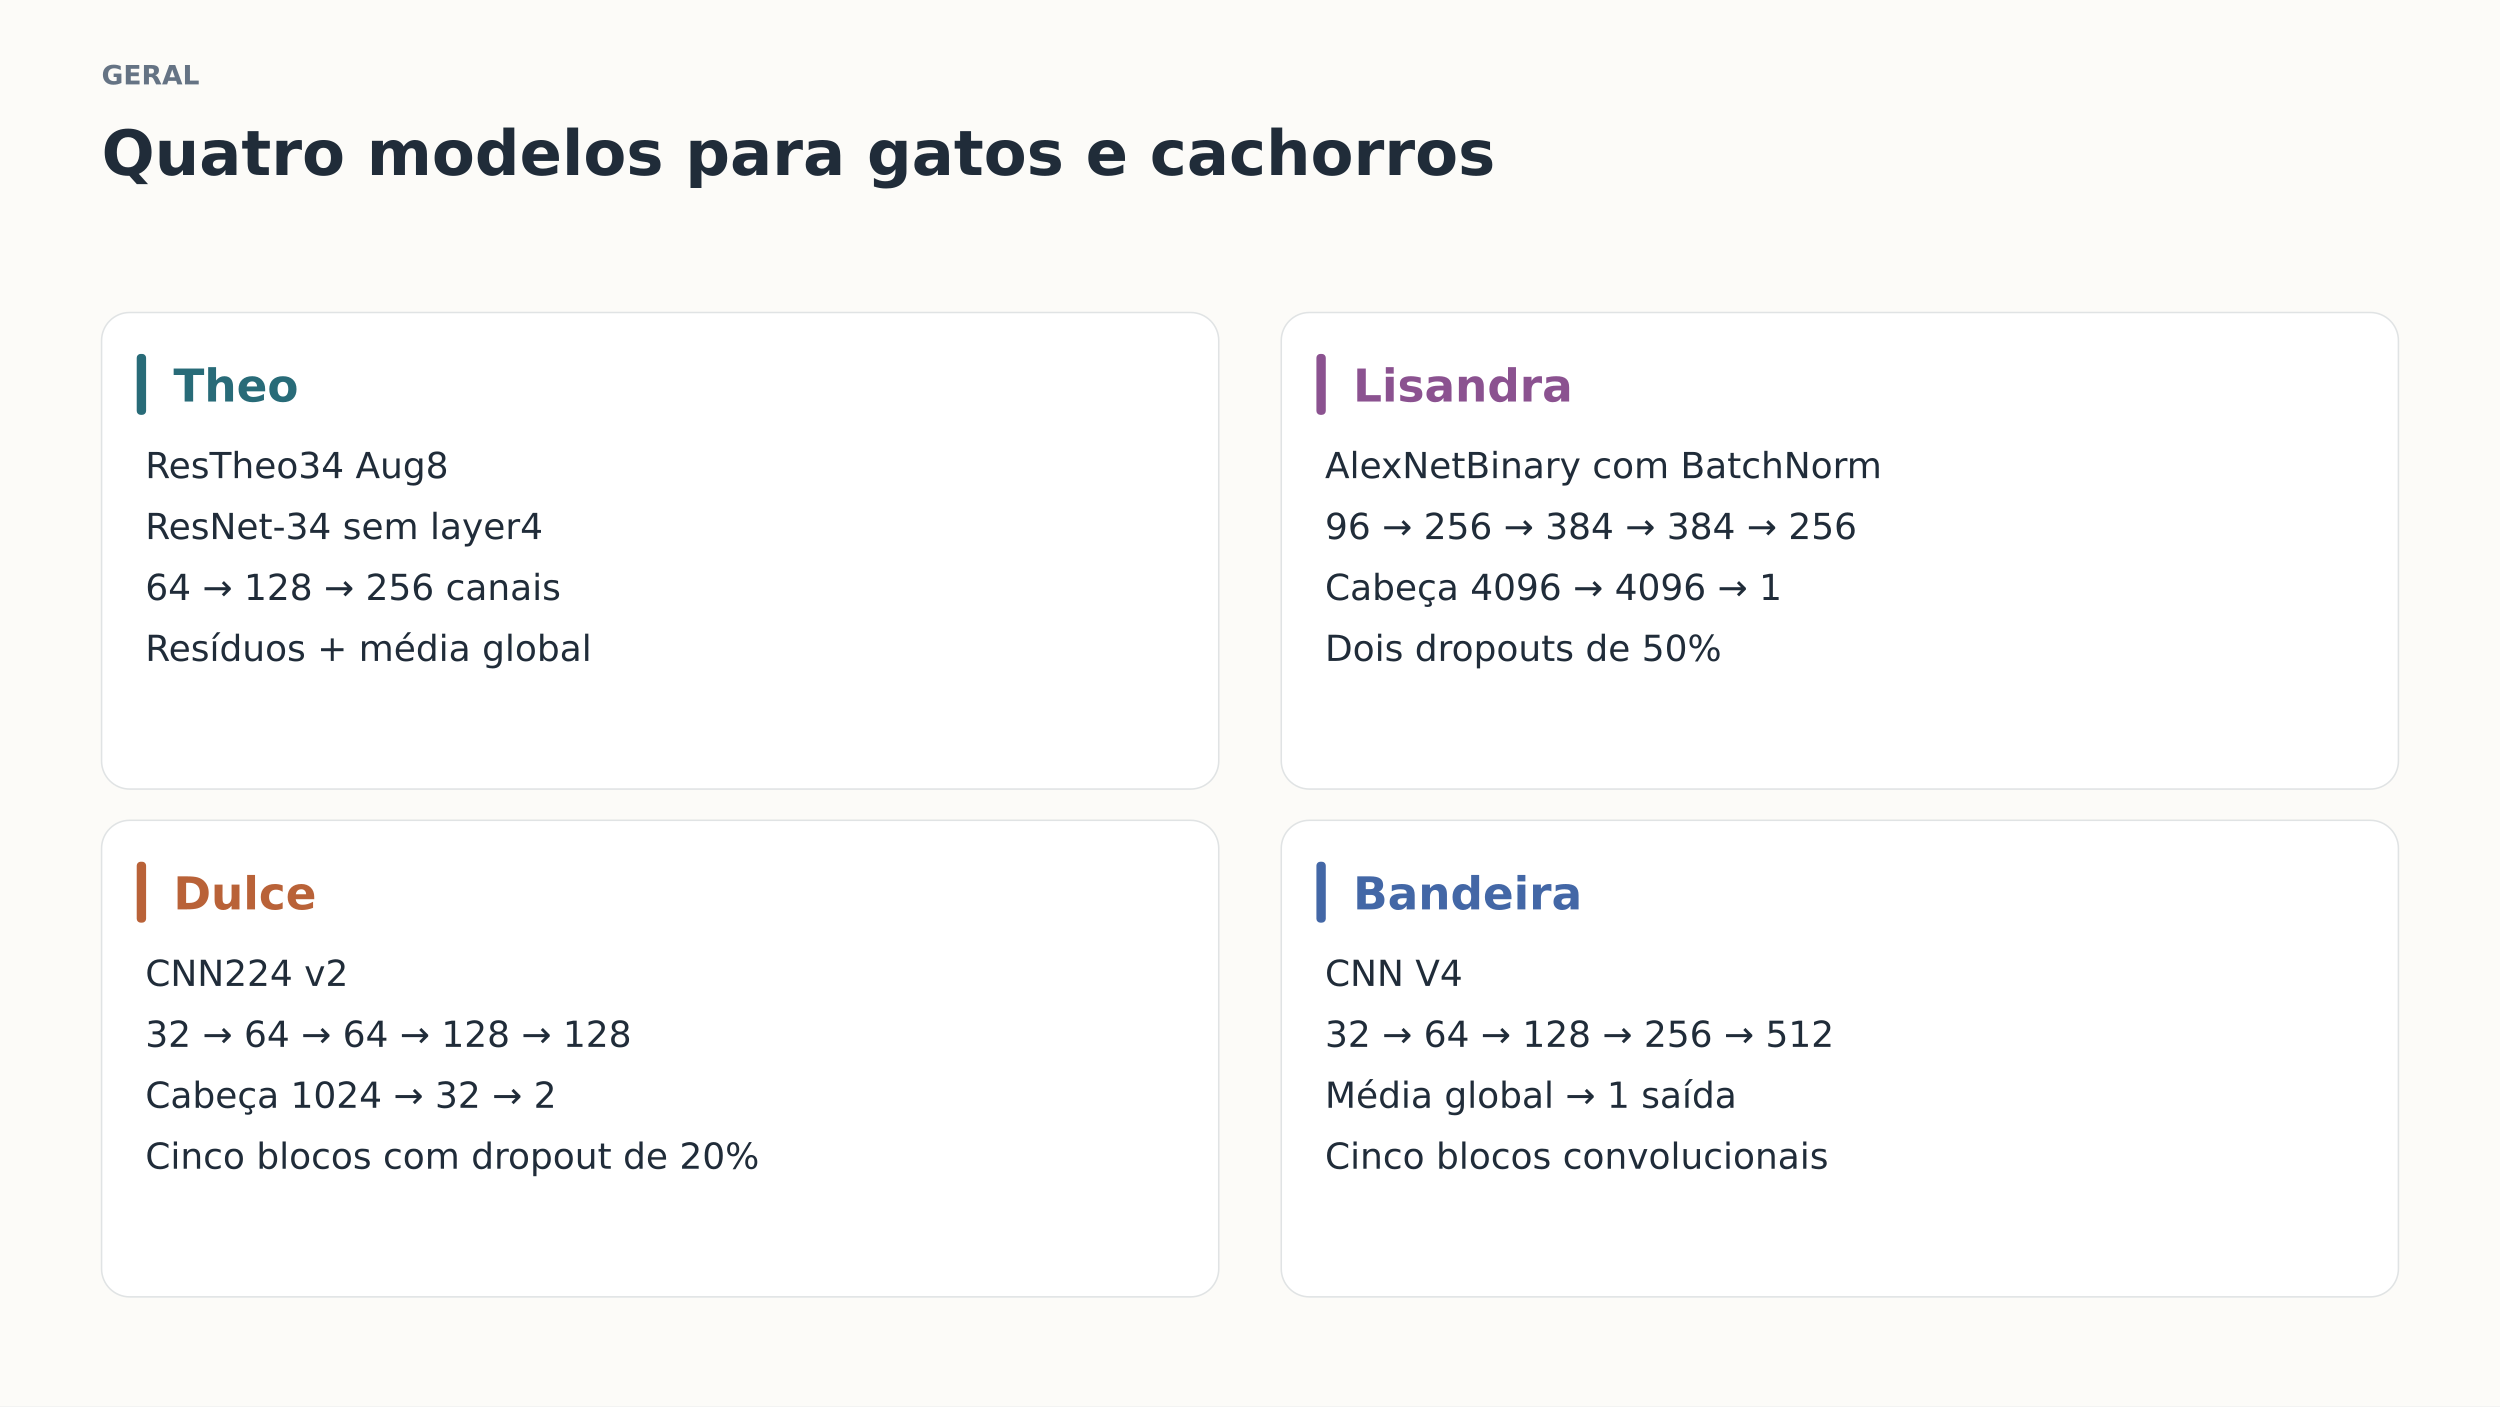
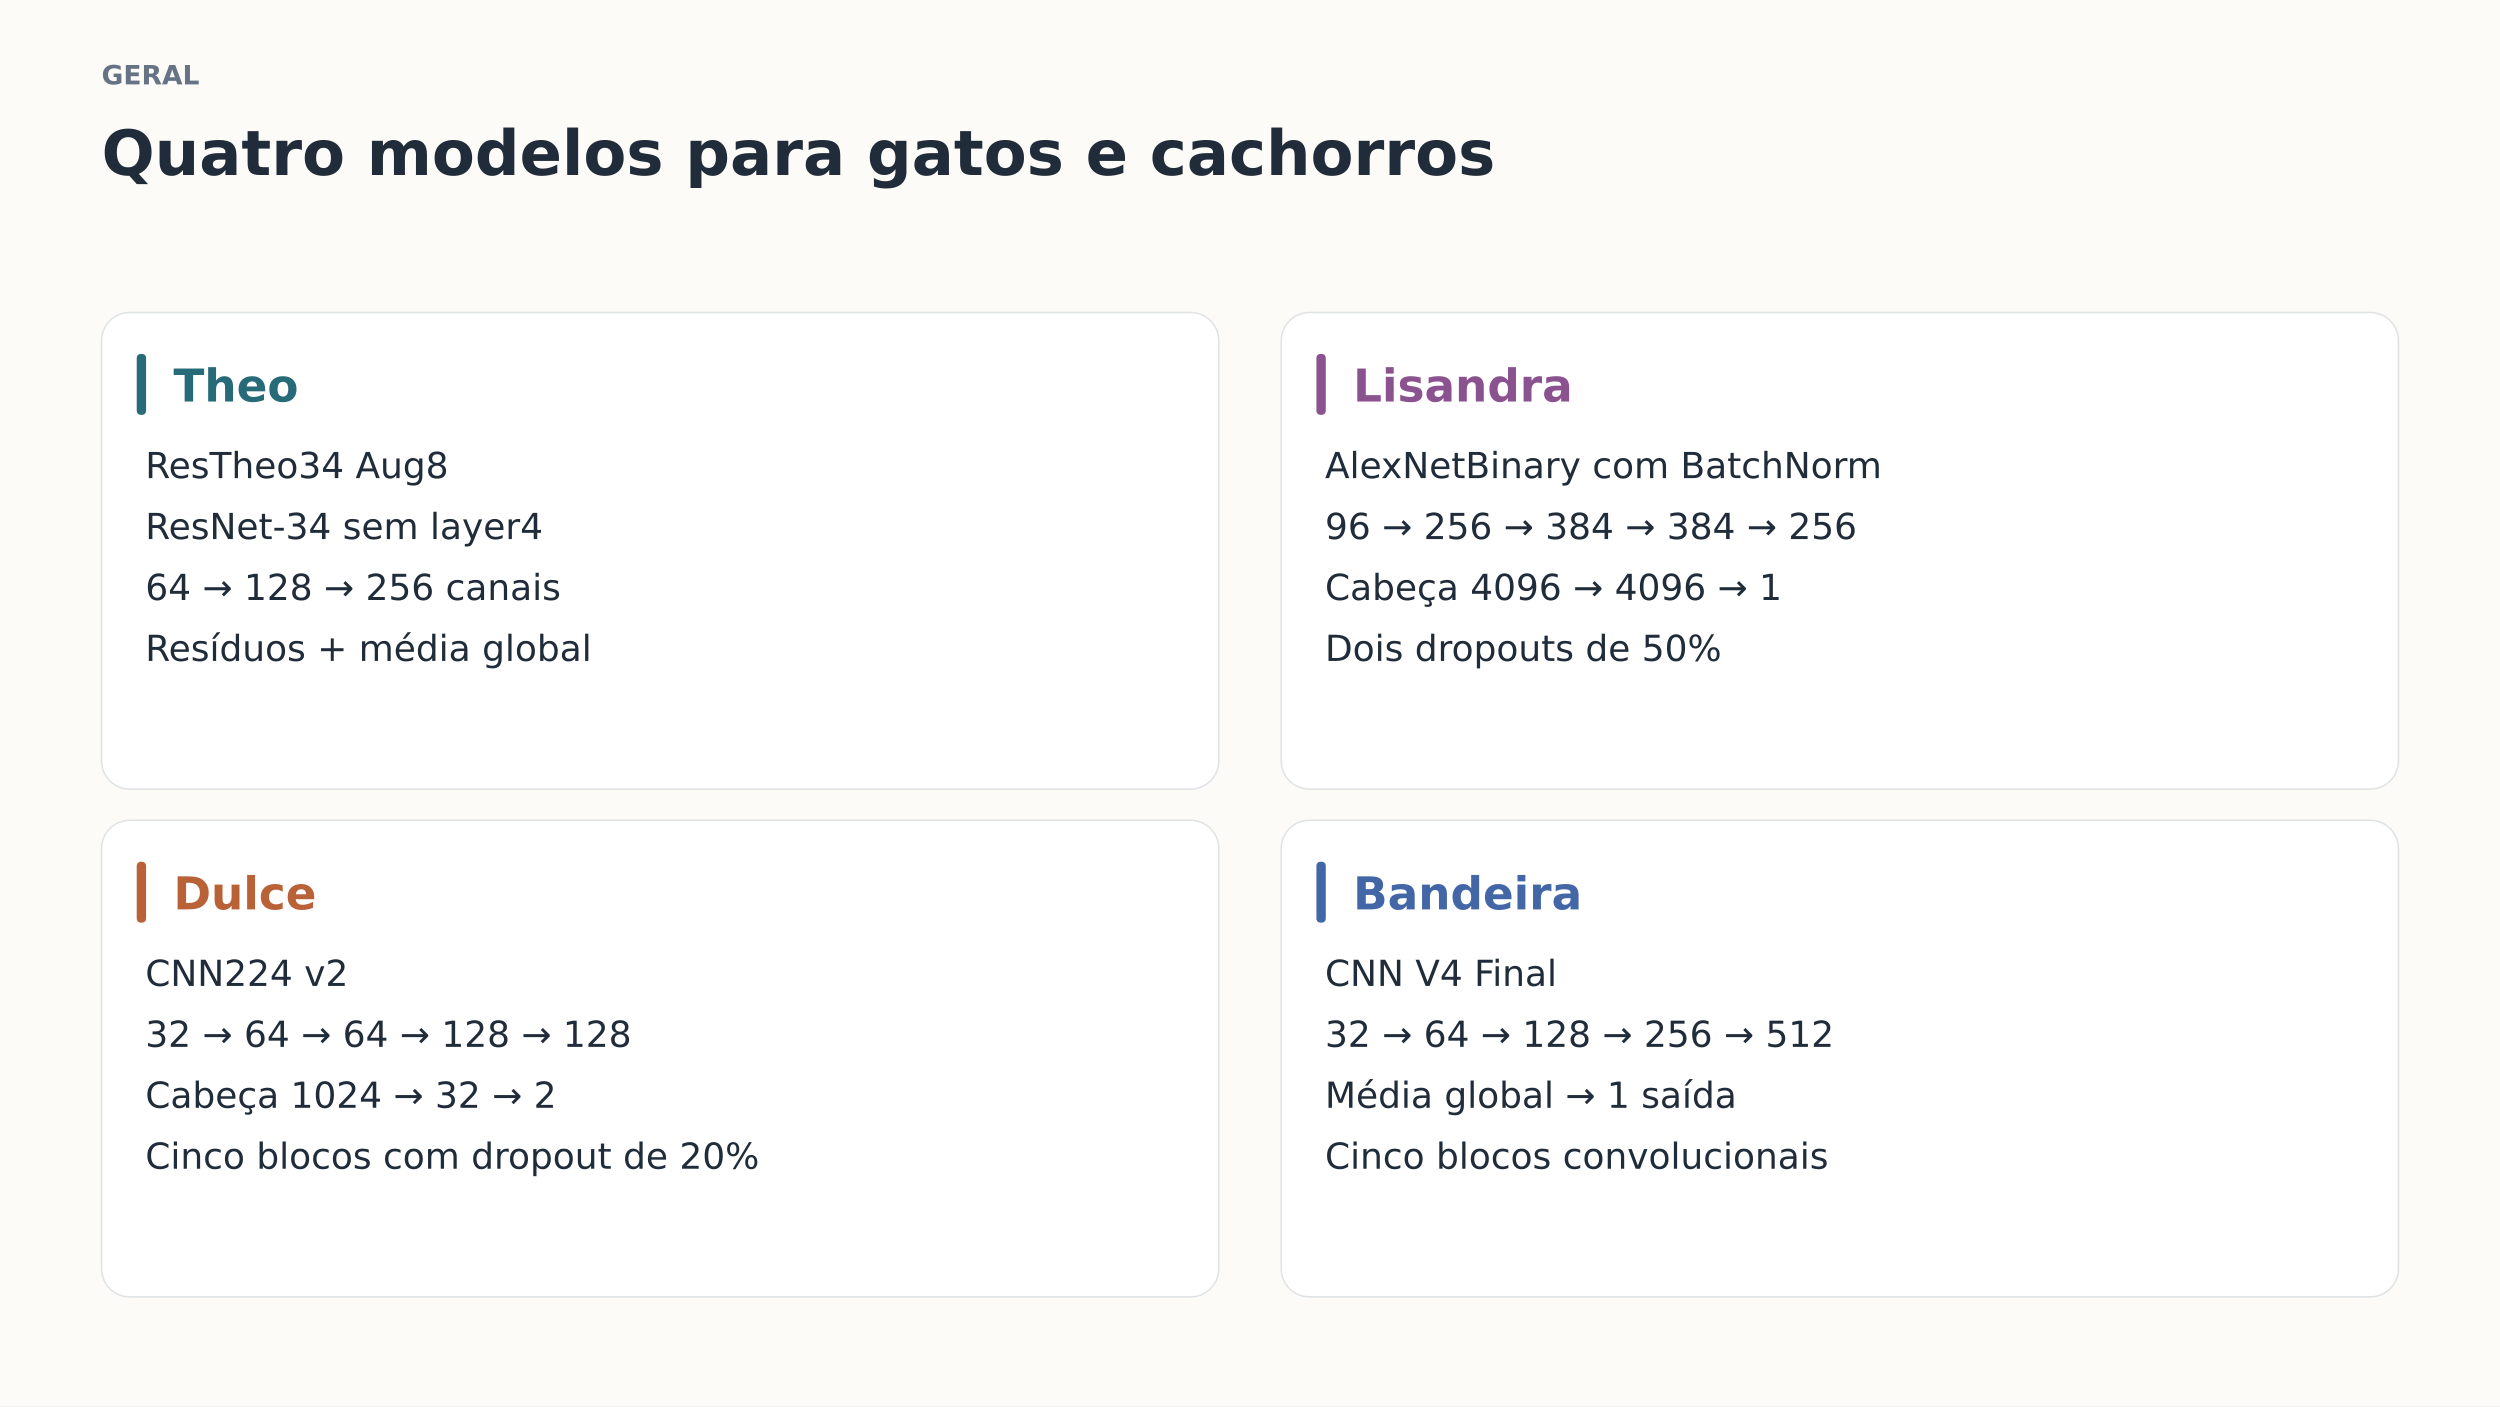
<svg xmlns="http://www.w3.org/2000/svg" width="1600" height="900" viewBox="0 0 1600 900" role="img">
  <defs>
    <marker id="seta" markerWidth="9" markerHeight="9" refX="7" refY="4" orient="auto">
      <path d="M0,0 L8,4 L0,8" fill="#657384" />
    </marker>
  </defs>
  <rect width="1600" height="900" fill="#fcfbf8" />
  <text x="65" y="54" font-family="DejaVu Sans,sans-serif" font-size="17" fill="#657384" font-weight="600" text-anchor="start">GERAL</text>
  <text x="65" y="112" font-family="DejaVu Sans,sans-serif" font-size="40" fill="#202c39" font-weight="700" text-anchor="start">Quatro modelos para gatos e cachorros</text>
  <rect x="65" y="200" width="715" height="305" rx="18" fill="white" stroke="#e0e3e4" />
  <rect x="88" y="227" width="5" height="38" rx="2" fill="#286b78" stroke="#286b78" />
  <text x="111" y="257" font-family="DejaVu Sans,sans-serif" font-size="29" fill="#286b78" font-weight="700" text-anchor="start">Theo</text>
  <text x="93" y="306" font-family="DejaVu Sans,sans-serif" font-size="23" fill="#202c39" font-weight="400" text-anchor="start">ResTheo34 Aug8</text>
  <text x="93" y="345" font-family="DejaVu Sans,sans-serif" font-size="23" fill="#202c39" font-weight="400" text-anchor="start">ResNet-34 sem layer4</text>
  <text x="93" y="384" font-family="DejaVu Sans,sans-serif" font-size="23" fill="#202c39" font-weight="400" text-anchor="start">64 → 128 → 256 canais</text>
  <text x="93" y="423" font-family="DejaVu Sans,sans-serif" font-size="23" fill="#202c39" font-weight="400" text-anchor="start">Resíduos + média global</text>
  <rect x="820" y="200" width="715" height="305" rx="18" fill="white" stroke="#e0e3e4" />
  <rect x="843" y="227" width="5" height="38" rx="2" fill="#8b5290" stroke="#8b5290" />
  <text x="866" y="257" font-family="DejaVu Sans,sans-serif" font-size="29" fill="#8b5290" font-weight="700" text-anchor="start">Lisandra</text>
  <text x="848" y="306" font-family="DejaVu Sans,sans-serif" font-size="23" fill="#202c39" font-weight="400" text-anchor="start">AlexNetBinary com BatchNorm</text>
  <text x="848" y="345" font-family="DejaVu Sans,sans-serif" font-size="23" fill="#202c39" font-weight="400" text-anchor="start">96 → 256 → 384 → 384 → 256</text>
  <text x="848" y="384" font-family="DejaVu Sans,sans-serif" font-size="23" fill="#202c39" font-weight="400" text-anchor="start">Cabeça 4096 → 4096 → 1</text>
  <text x="848" y="423" font-family="DejaVu Sans,sans-serif" font-size="23" fill="#202c39" font-weight="400" text-anchor="start">Dois dropouts de 50%</text>
  <rect x="65" y="525" width="715" height="305" rx="18" fill="white" stroke="#e0e3e4" />
  <rect x="88" y="552" width="5" height="38" rx="2" fill="#b96238" stroke="#b96238" />
  <text x="111" y="582" font-family="DejaVu Sans,sans-serif" font-size="29" fill="#b96238" font-weight="700" text-anchor="start">Dulce</text>
  <text x="93" y="631" font-family="DejaVu Sans,sans-serif" font-size="23" fill="#202c39" font-weight="400" text-anchor="start">CNN224 v2</text>
  <text x="93" y="670" font-family="DejaVu Sans,sans-serif" font-size="23" fill="#202c39" font-weight="400" text-anchor="start">32 → 64 → 64 → 128 → 128</text>
  <text x="93" y="709" font-family="DejaVu Sans,sans-serif" font-size="23" fill="#202c39" font-weight="400" text-anchor="start">Cabeça 1024 → 32 → 2</text>
  <text x="93" y="748" font-family="DejaVu Sans,sans-serif" font-size="23" fill="#202c39" font-weight="400" text-anchor="start">Cinco blocos com dropout de 20%</text>
  <rect x="820" y="525" width="715" height="305" rx="18" fill="white" stroke="#e0e3e4" />
  <rect x="843" y="552" width="5" height="38" rx="2" fill="#4367a6" stroke="#4367a6" />
  <text x="866" y="582" font-family="DejaVu Sans,sans-serif" font-size="29" fill="#4367a6" font-weight="700" text-anchor="start">Bandeira</text>
-   <text x="848" y="631" font-family="DejaVu Sans,sans-serif" font-size="23" fill="#202c39" font-weight="400" text-anchor="start">CNN V4</text>
+   <text x="848" y="631" font-family="DejaVu Sans,sans-serif" font-size="23" fill="#202c39" font-weight="400" text-anchor="start">CNN V4 Final</text>
  <text x="848" y="670" font-family="DejaVu Sans,sans-serif" font-size="23" fill="#202c39" font-weight="400" text-anchor="start">32 → 64 → 128 → 256 → 512</text>
  <text x="848" y="709" font-family="DejaVu Sans,sans-serif" font-size="23" fill="#202c39" font-weight="400" text-anchor="start">Média global → 1 saída</text>
  <text x="848" y="748" font-family="DejaVu Sans,sans-serif" font-size="23" fill="#202c39" font-weight="400" text-anchor="start">Cinco blocos convolucionais</text>
</svg>
